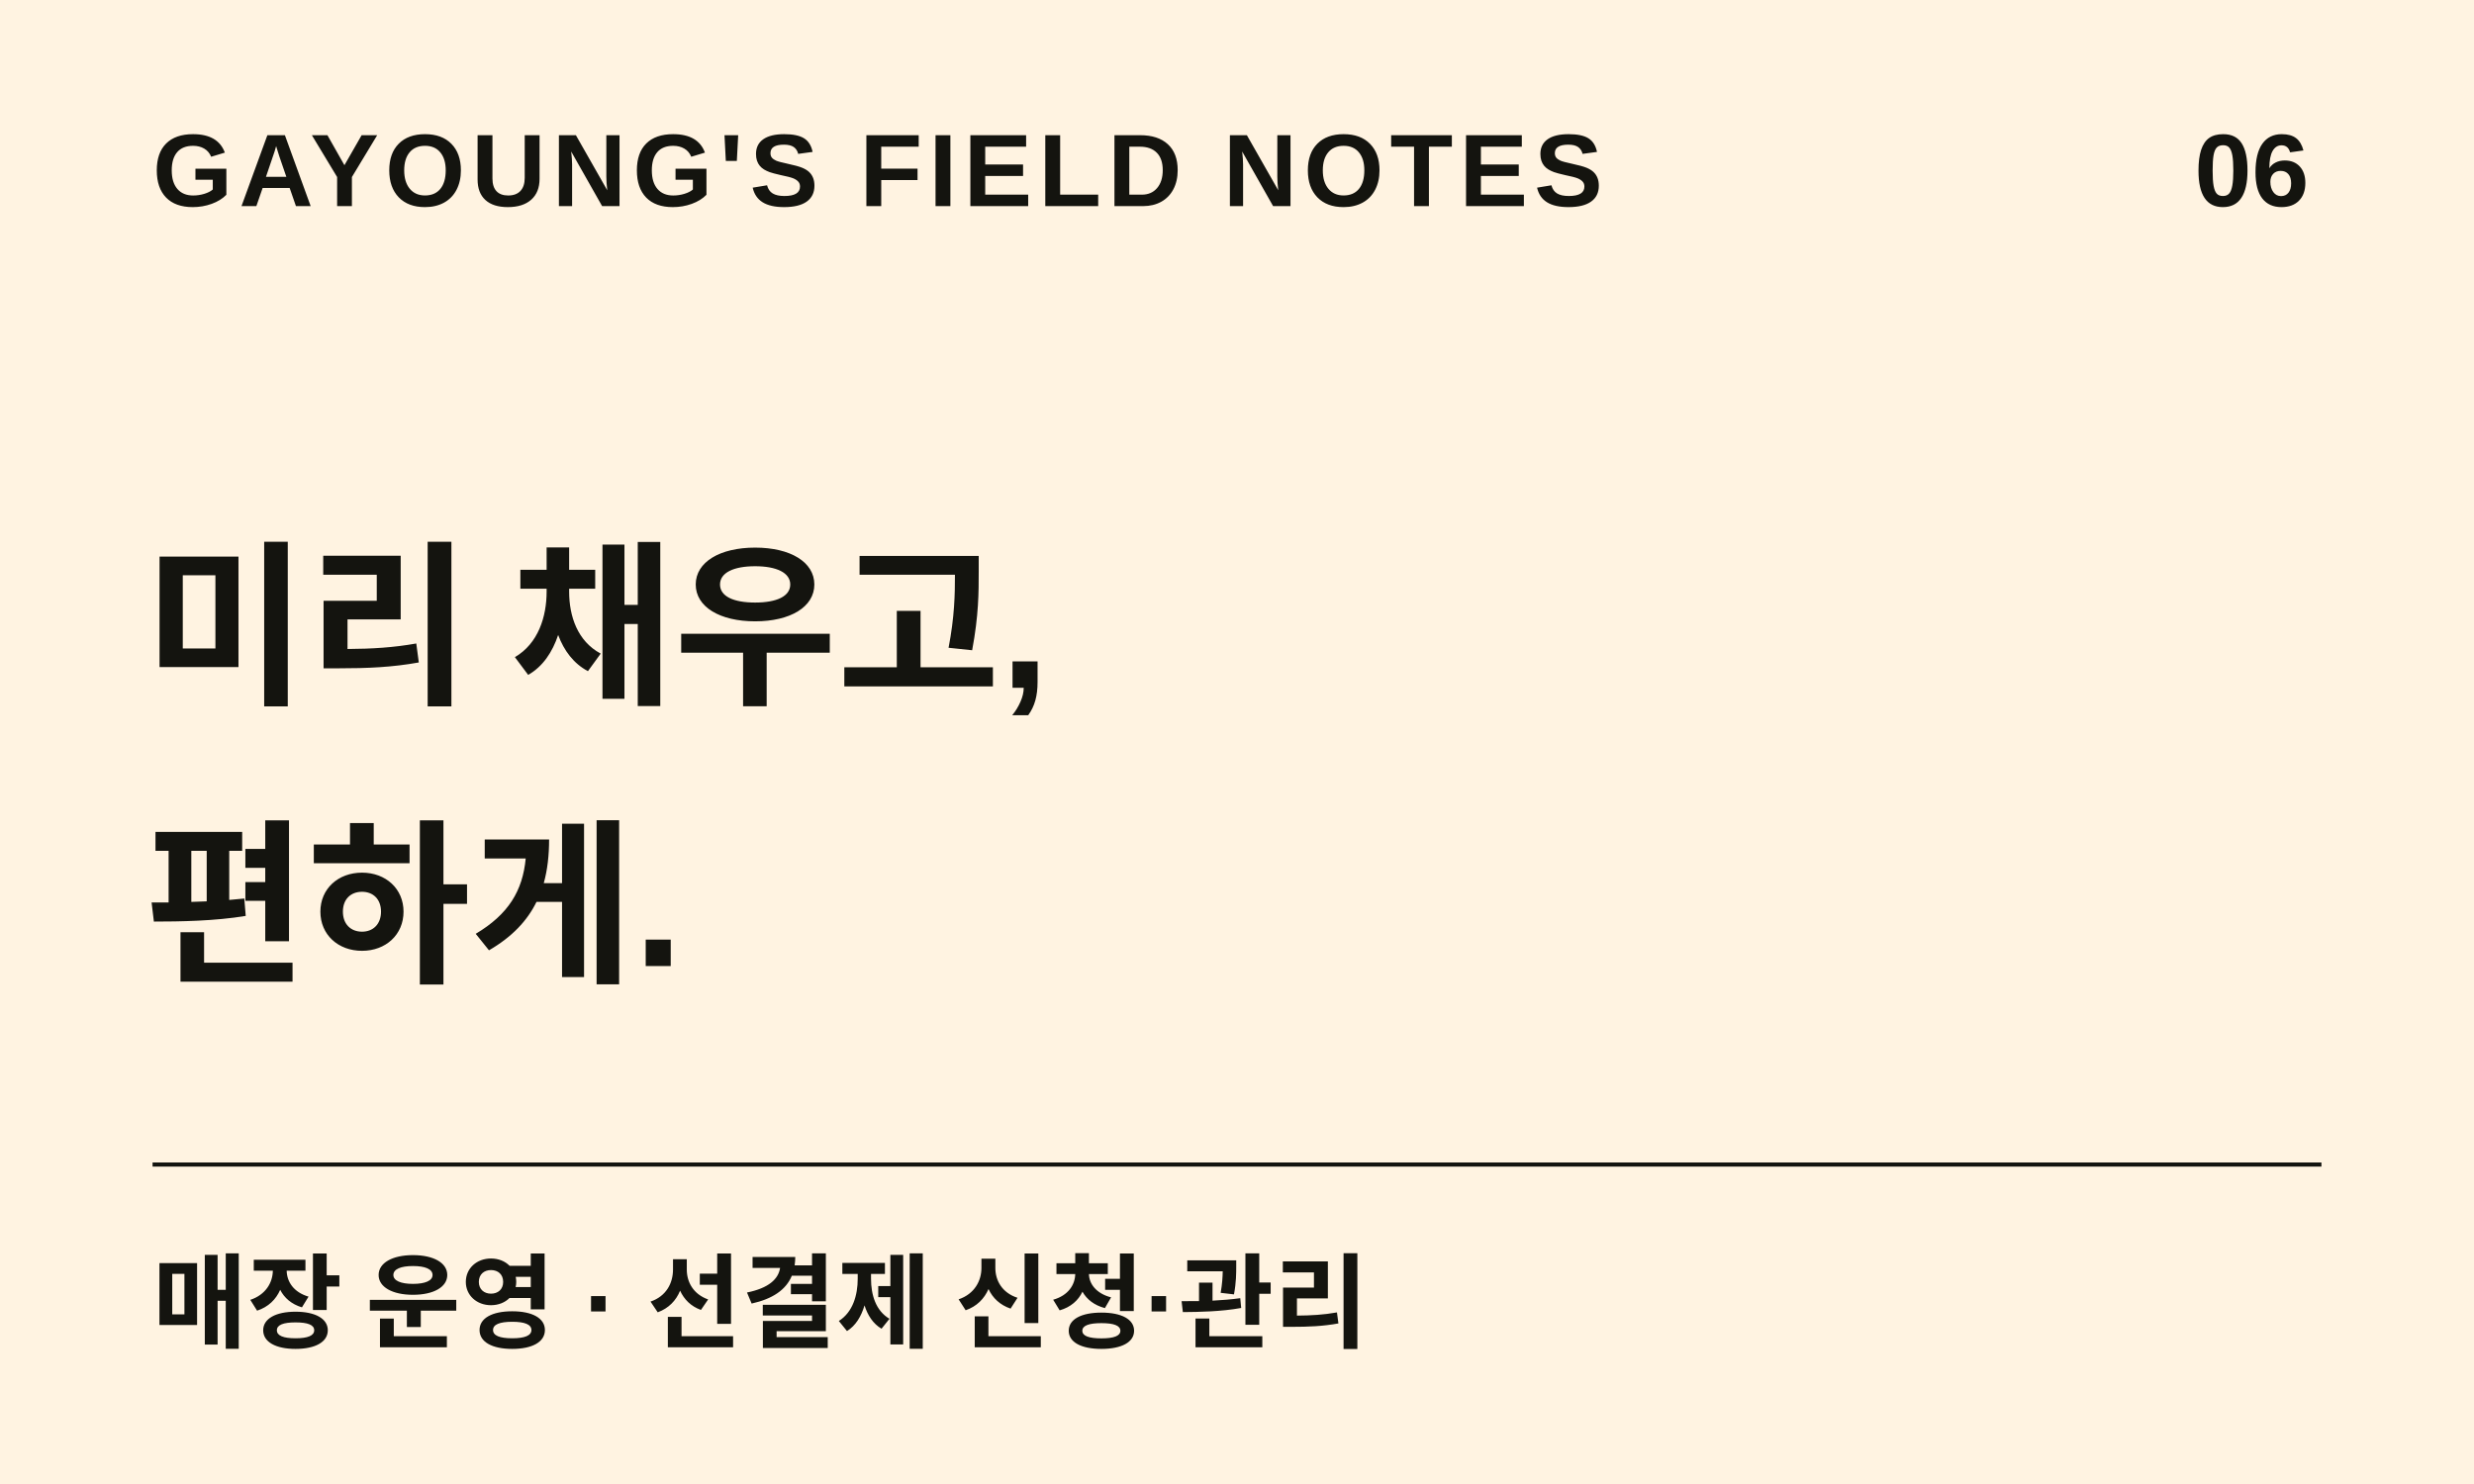
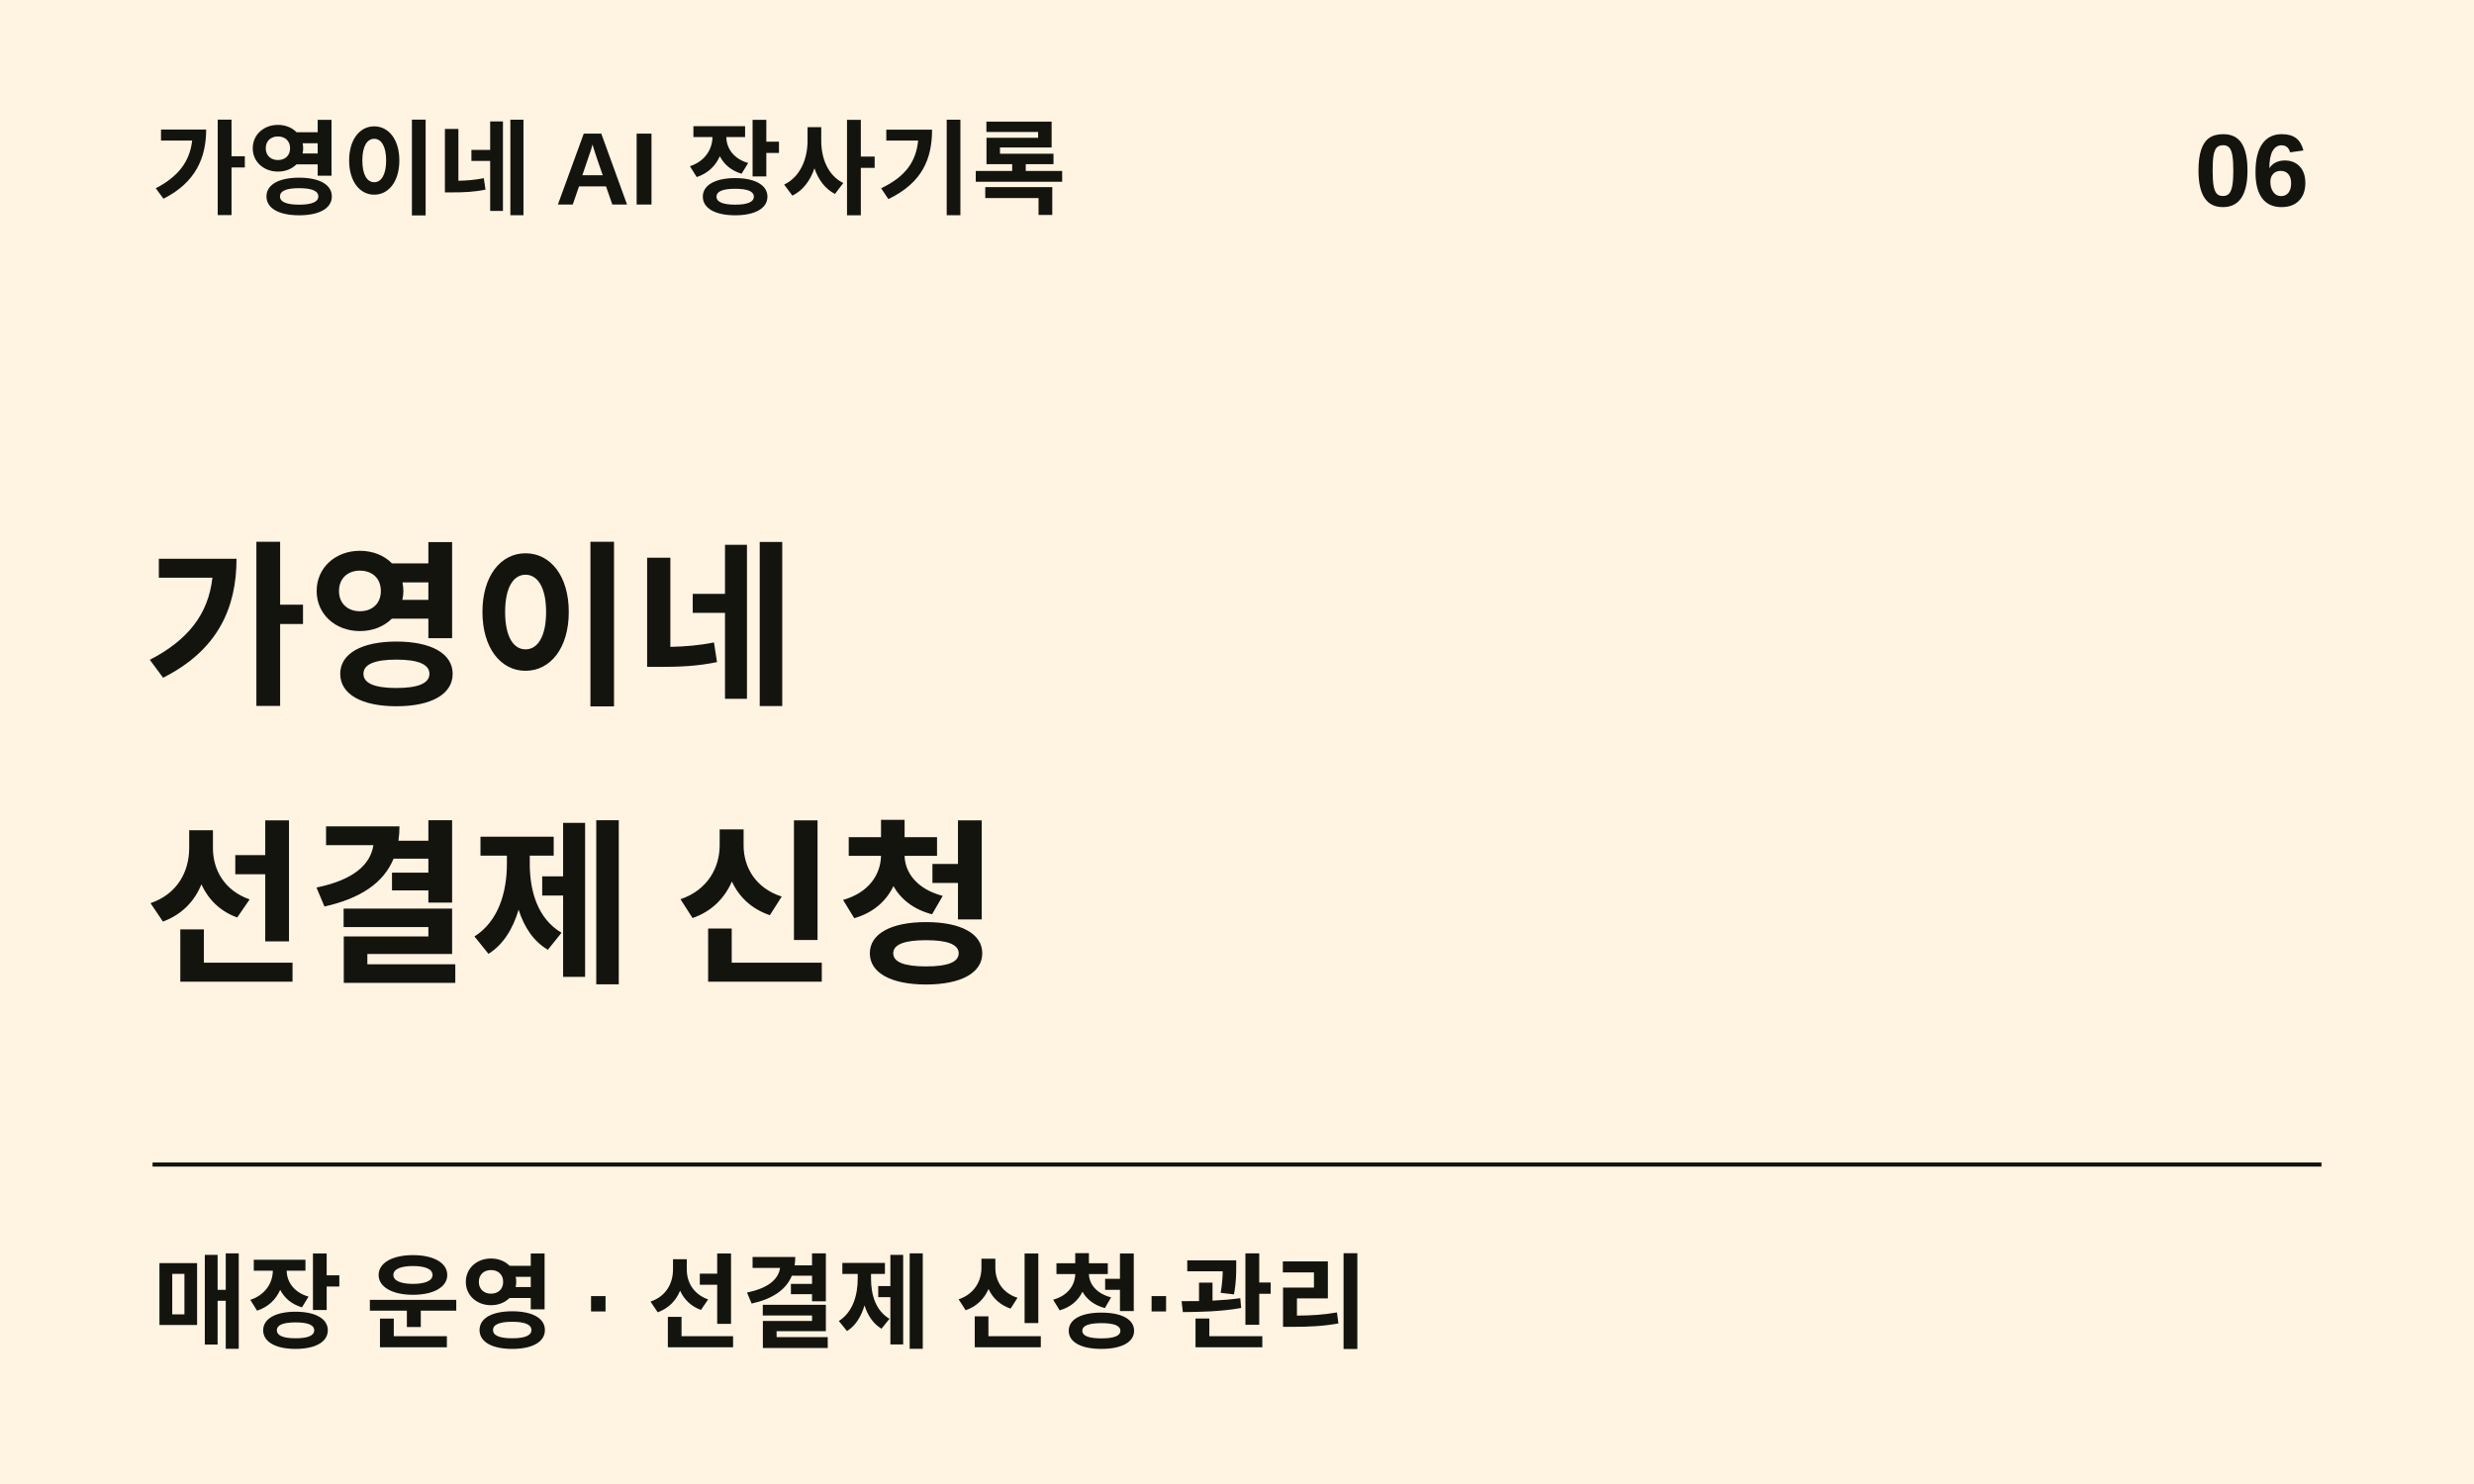
<svg xmlns="http://www.w3.org/2000/svg" width="1200" height="720" viewBox="0 0 1200 720">
  <rect width="1200" height="720" fill="#FFF3E1" />
  <g fill="#14140F" font-family="Arial, Noto Sans KR, sans-serif">
-     <text x="74" y="100" font-size="50" font-weight="700" letter-spacing="3">GAYOUNG'S FIELD NOTES</text>
+     <text x="74" y="100" font-size="50" font-weight="700" letter-spacing="0">가영이네 AI 장사기록</text>
    <text x="1120" y="100" font-size="50" font-weight="700" text-anchor="end">06</text>
-     <text x="70" y="335" font-size="86" font-weight="800">미리 채우고,</text>
-     <text x="70" y="470" font-size="86" font-weight="800">편하게.</text>
+     <text x="70" y="335" font-size="86" font-weight="800">가영이네</text>
+     <text x="70" y="470" font-size="86" font-weight="800">선결제 신청</text>
    <text x="74" y="650" font-size="50" font-weight="700">매장 운영 · 선결제 신청·관리</text>
  </g>
  <path d="M74 565H1126" stroke="#14140F" stroke-width="2" />
</svg>
